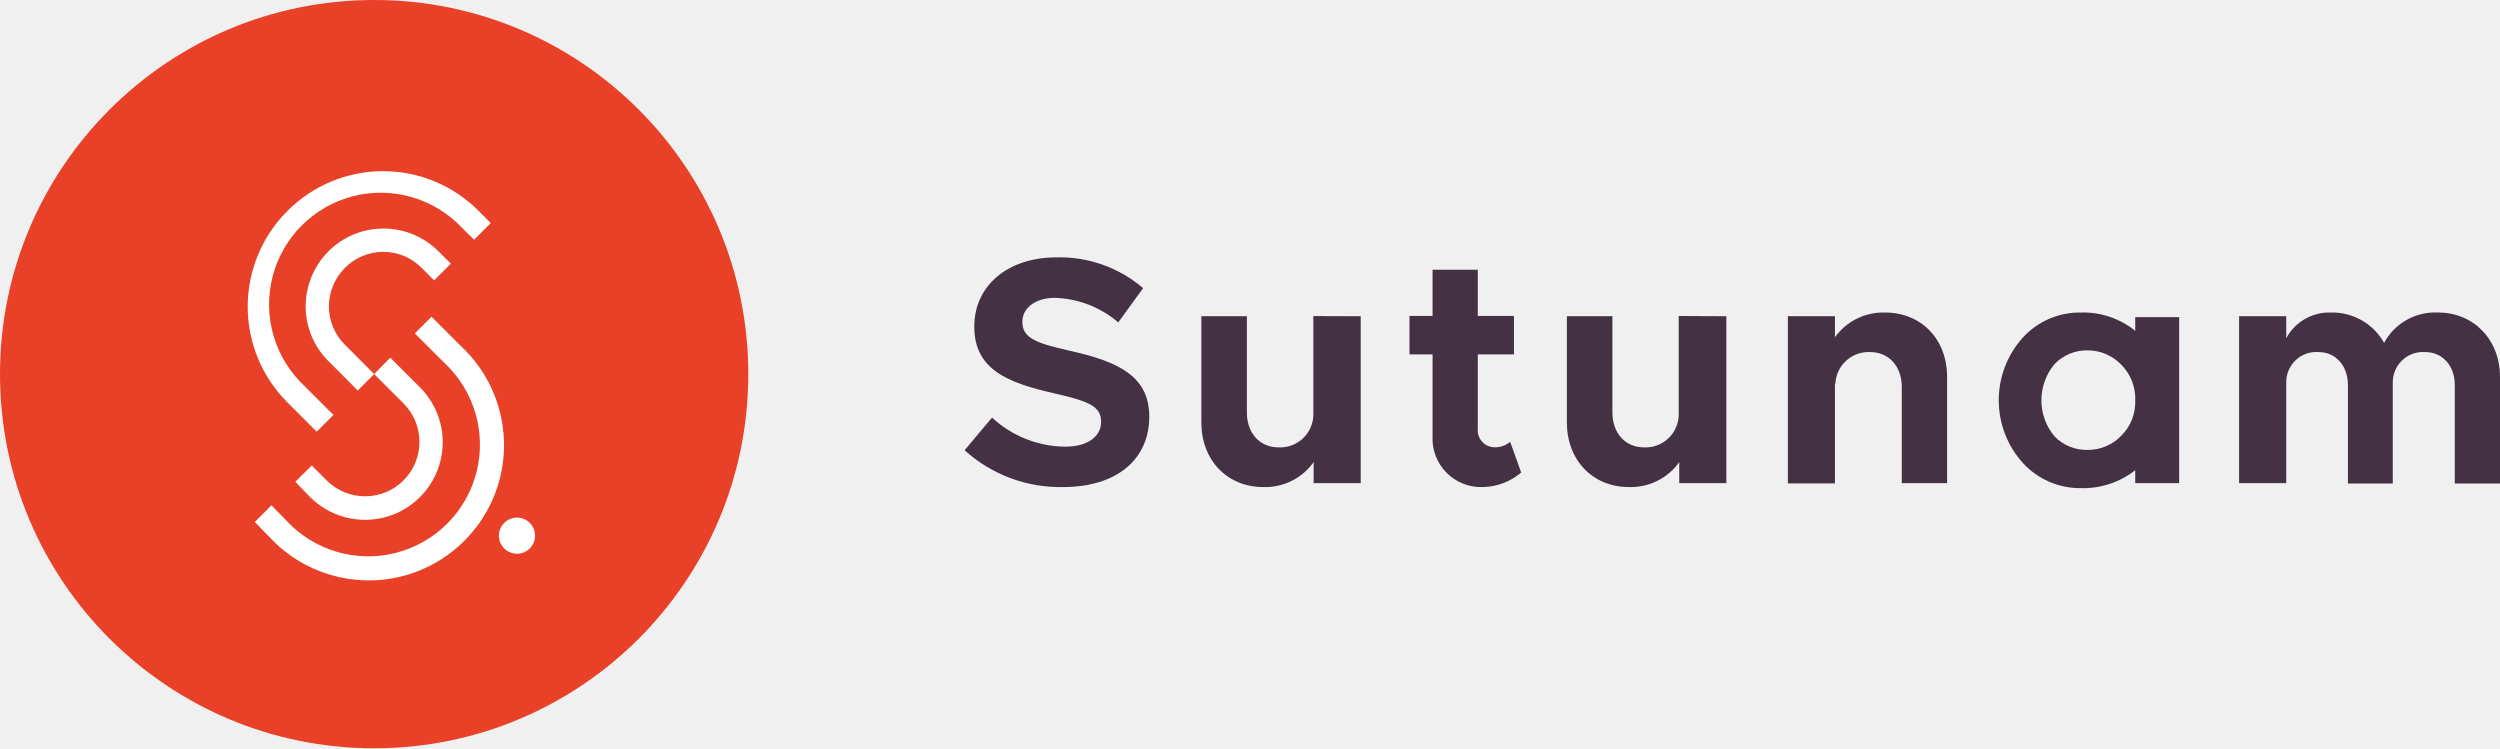
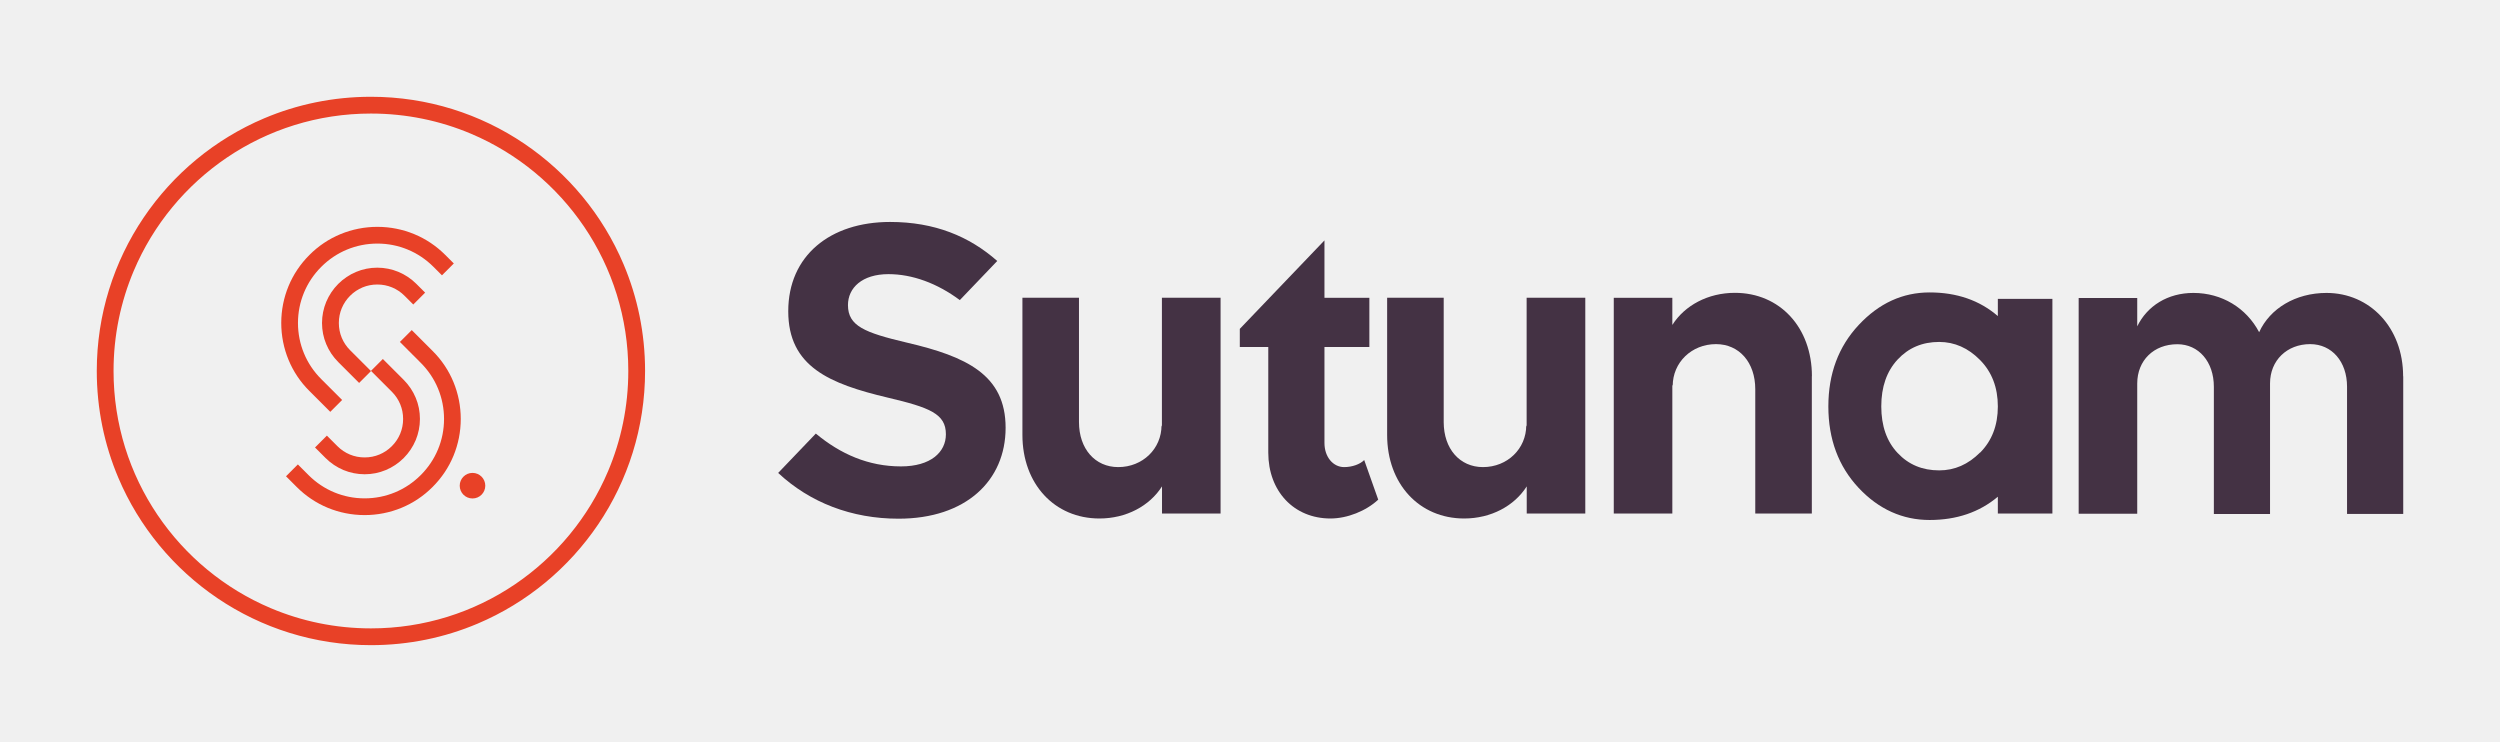
- <svg xmlns="http://www.w3.org/2000/svg" viewBox="28.76 29.37 325.01 97.28">
-   <circle cx="77.4" cy="78.01" r="48.64" style="fill:#e84127" transform="matrix(1, 0, 0, 1, 0, 3.552713678800501e-15)" />
-   <path d="M77.4,78l3.82,3.82a7,7,0,1,1-10,10l-1.93-1.93L67.15,92,69.08,94a10.13,10.13,0,0,0,11,2.19,10.11,10.11,0,0,0,6.24-9.35,10.12,10.12,0,0,0-3-7.15l-3.82-3.82L77.4,78Z" style="fill:#fff" transform="matrix(1, 0, 0, 1, 0, 3.552713678800501e-15)" />
-   <path d="M82.69,72.71l3.81,3.81A14.52,14.52,0,1,1,66,97.06l-1.95-2-2.17,2.17,1.95,2A17.59,17.59,0,1,0,88.67,74.35l-3.81-3.81-2.17,2.17Z" style="fill:#fff" transform="matrix(1, 0, 0, 1, 0, 3.552713678800501e-15)" />
-   <path d="M77.4,78l-3.81-3.82a6.88,6.88,0,0,1-1.53-2.28,7.07,7.07,0,0,1-.54-2.7,7,7,0,0,1,.54-2.7,6.92,6.92,0,0,1,1.53-2.29,7,7,0,0,1,10,0l1.61,1.61,2.17-2.17-1.61-1.61a10.12,10.12,0,0,0-14.3,0,10.11,10.11,0,0,0-2.2,11,10,10,0,0,0,2.2,3.28l3.81,3.82L77.4,78Z" style="fill:#fff" transform="matrix(1, 0, 0, 1, 0, 3.552713678800501e-15)" />
-   <path d="M72.12,83.32,68.3,79.51A14.52,14.52,0,1,1,88.84,59l1.55,1.54,2.17-2.17L91,56.8a17.53,17.53,0,0,0-24.88,0,17.58,17.58,0,0,0,0,24.88l3.81,3.81,2.18-2.17Z" style="fill:#fff" transform="matrix(1, 0, 0, 1, 0, 3.552713678800501e-15)" />
-   <path d="M98.32,99A2.35,2.35,0,1,1,96,96.66,2.35,2.35,0,0,1,98.32,99Z" style="fill:#fff" transform="matrix(1, 0, 0, 1, 0, 3.552713678800501e-15)" />
-   <path d="M154.16,87.9l3.57-4.24a14.21,14.21,0,0,0,9.48,3.78c3.11,0,4.7-1.43,4.7-3.23,0-2.06-1.68-2.69-6.08-3.7-6.09-1.38-10.41-3.1-10.41-8.68,0-5.33,4.36-9,10.66-9a16.65,16.65,0,0,1,11.29,4l-3.23,4.45a13.35,13.35,0,0,0-8.23-3.19c-2.64,0-4.24,1.39-4.24,3.11,0,2.1,1.72,2.77,6.17,3.77,6.21,1.39,10.33,3.24,10.33,8.57,0,5.5-4.16,9.15-11.21,9.15A18.5,18.5,0,0,1,154.16,87.9Z" style="fill:#443244" transform="matrix(1, 0, 0, 1, 0, 3.552713678800501e-15)" />
-   <path d="M205.66,70.48v21.7h-6.12V89.45A7.73,7.73,0,0,1,193,92.69c-4.7,0-8.06-3.49-8.06-8.4V70.48h5.92V83c0,2.69,1.68,4.53,4.11,4.53a4.31,4.31,0,0,0,4.53-4.19l0,.12v-13Z" style="fill:#443244" transform="matrix(1, 0, 0, 1, 0, 3.552713678800501e-15)" />
-   <path d="M226.52,90.8a7.92,7.92,0,0,1-5,1.89A6.3,6.3,0,0,1,215,86.06V75.44h-3v-5h3v-6h5.88v6h4.7v5h-4.7v9.65A2.21,2.21,0,0,0,223,87.52a3.11,3.11,0,0,0,2.09-.71Z" style="fill:#443244" transform="matrix(1, 0, 0, 1, 0, 3.552713678800501e-15)" />
-   <path d="M253.19,70.48v21.7h-6.12V89.45a7.74,7.74,0,0,1-6.55,3.24c-4.7,0-8.06-3.49-8.06-8.4V70.48h5.92V83c0,2.69,1.68,4.53,4.11,4.53A4.31,4.31,0,0,0,247,83.33l0,.12v-13Z" style="fill:#443244" transform="matrix(1, 0, 0, 1, 0, 3.552713678800501e-15)" />
-   <path d="M281.89,78.37V92.18H276V79.68c0-2.69-1.68-4.54-4.11-4.54a4.32,4.32,0,0,0-4.53,4.2l-.05-.13v13h-6.12V70.48h6.12v2.73A7.74,7.74,0,0,1,273.83,70C278.53,70,281.89,73.46,281.89,78.37Z" style="fill:#443244" transform="matrix(1, 0, 0, 1, 0, 3.552713678800501e-15)" />
-   <path d="M353.77,78.37V92.23h-5.88V79.42c0-2.52-1.59-4.28-3.86-4.28a3.93,3.93,0,0,0-4.2,4V92.23H334V79.42c0-2.52-1.6-4.28-3.82-4.28a3.91,3.91,0,0,0-4.2,4V92.18h-6.13V70.48h6.13v2.86A6.35,6.35,0,0,1,331.82,70a7.71,7.71,0,0,1,6.88,3.94A7.55,7.55,0,0,1,345.75,70C350.28,70,353.77,73.46,353.77,78.37Z" style="fill:#443244" transform="matrix(1, 0, 0, 1, 0, 3.552713678800501e-15)" />
-   <path d="M312.06,92.18h-5.71V90.5a11,11,0,0,1-7.14,2.33,10.07,10.07,0,0,1-7.44-3.24,12.17,12.17,0,0,1,0-16.37A10,10,0,0,1,299.21,70a10.74,10.74,0,0,1,7.14,2.38V70.6h5.71Zm-7.57-6.12a6.15,6.15,0,0,0,1.86-4.65,6.24,6.24,0,0,0-1.86-4.67,6,6,0,0,0-4.28-1.82,5.8,5.8,0,0,0-4.35,1.78,7.33,7.33,0,0,0,0,9.41,5.85,5.85,0,0,0,4.35,1.75A6,6,0,0,0,304.49,86.06Z" style="fill:#443244" transform="matrix(1, 0, 0, 1, 0, 3.552713678800501e-15)" />
+ <svg xmlns="http://www.w3.org/2000/svg" width="620" height="184" viewBox="0 0 620 184" fill="none">
+   <path fill-rule="evenodd" clip-rule="evenodd" d="M192.985 117.287L202.325 107.527C208.458 112.617 215.378 115.668 223.445 115.668C230.814 115.668 234.582 112.142 234.582 107.705C234.582 102.626 230.601 101.073 220.152 98.607C205.722 95.18 195.486 90.94 195.486 77.183C195.486 63.426 205.84 55.044 220.744 55.044C231.786 55.044 240.382 58.606 247.317 64.723L238.035 74.424C232.431 70.253 226.261 67.987 220.341 67.987C213.778 67.987 210.295 71.414 210.295 75.654C210.295 80.832 214.37 82.484 224.914 84.974C239.629 88.4 249.391 92.937 249.391 106.078C249.391 119.218 239.534 128.636 222.829 128.636C211.221 128.636 200.887 124.66 192.985 117.287Z" fill="#443244" />
+   <path d="M302.703 73.855V127.354H288.178V120.623C285.097 125.48 279.316 128.587 272.658 128.587C261.521 128.587 253.56 120.007 253.56 107.877V73.83H267.587V104.672C267.587 111.304 271.568 115.84 277.325 115.84C283.391 115.84 288.059 111.279 288.059 105.486L288.154 105.806V73.83H302.679L302.703 73.855Z" fill="#443244" />
+   <path fill-rule="evenodd" clip-rule="evenodd" d="M307.472 81.559L328.465 59.62V73.855H339.602V86.058H328.465V109.85C328.465 113.375 330.645 115.841 333.346 115.841C335.337 115.841 337.327 115.126 338.322 114.09L341.805 123.927H341.782C338.796 126.713 334.128 128.587 329.958 128.587C320.907 128.587 314.533 121.856 314.533 112.241V86.058H307.472V81.559Z" fill="#443244" />
+   <path d="M393.153 73.855V127.354H378.628V120.623C375.547 125.48 369.766 128.587 363.108 128.587C351.971 128.587 344.01 120.007 344.01 107.877V73.83H358.037V104.672C358.037 111.304 362.018 115.84 367.776 115.84C373.841 115.84 378.509 111.279 378.509 105.486L378.604 105.806V73.83H393.129L393.153 73.855Z" fill="#443244" />
+   <path d="M449.333 93.307V127.354H435.306V96.512C435.306 89.88 431.325 85.343 425.567 85.343C419.501 85.343 414.833 89.904 414.833 95.698L414.739 95.378V127.354H400.214V73.855H414.739V80.585C417.819 75.728 423.601 72.622 430.259 72.622C441.395 72.622 449.357 81.201 449.357 93.307H449.333Z" fill="#443244" />
+   <path d="M508.995 127.354H495.465V123.188C490.892 127.034 485.253 128.957 478.547 128.957C471.841 128.957 465.894 126.294 460.918 120.969C455.942 115.643 453.431 108.913 453.431 100.802C453.431 92.69 455.942 85.96 460.966 80.585C465.989 75.211 471.841 72.523 478.547 72.523C485.253 72.523 490.939 74.471 495.465 78.391V74.126H508.995V127.329V127.354ZM491.058 112.266C493.996 109.307 495.465 105.486 495.465 100.802C495.465 96.117 493.996 92.271 491.058 89.288C488.12 86.305 484.731 84.801 480.917 84.801C476.746 84.801 473.311 86.256 470.609 89.165C467.908 92.074 466.558 95.945 466.558 100.777C466.558 105.609 467.908 109.48 470.609 112.34C473.311 115.224 476.746 116.654 480.917 116.654C484.755 116.654 488.12 115.175 491.058 112.216V112.266Z" fill="#443244" />
+   <path d="M596 93.307V127.453H582.067V95.895C582.067 89.683 578.3 85.343 572.921 85.343C567.163 85.343 562.969 89.387 562.969 95.082V127.477H549.037V95.92C549.037 89.707 545.269 85.368 539.985 85.368C534.109 85.368 530.034 89.411 530.034 95.106V127.403H515.509V73.904H530.034V80.93C532.522 75.852 537.592 72.647 543.966 72.647C551.027 72.647 557.093 76.369 560.268 82.385C562.946 76.493 569.32 72.647 576.973 72.647C587.707 72.647 595.976 81.226 595.976 93.331L596 93.307Z" fill="#443244" />
+   <path d="M26.087 92H28.16C28.16 83.176 29.949 74.787 33.175 67.156C38.013 55.703 46.117 45.944 56.307 39.058C66.499 32.173 78.763 28.161 91.99 28.161C100.812 28.161 109.2 29.95 116.83 33.176C128.281 38.015 138.039 46.12 144.923 56.312C151.807 66.505 155.819 78.771 155.819 92C155.819 100.824 154.03 109.213 150.804 116.844C145.966 128.297 137.862 138.056 127.671 144.942C117.48 151.827 105.216 155.839 91.99 155.839C83.167 155.839 74.779 154.05 67.149 150.824C55.698 145.985 45.94 137.88 39.056 127.687C32.172 117.495 28.16 105.229 28.16 92H24C24 101.379 25.897 110.338 29.339 118.471C34.503 130.683 43.122 141.052 53.977 148.384C64.832 155.717 77.923 160 91.99 160C101.367 160 110.325 158.102 118.456 154.66C130.666 149.496 141.034 140.875 148.365 130.019C155.697 119.162 159.979 106.069 159.979 92C159.979 82.621 158.082 73.662 154.64 65.529C149.476 53.317 140.857 42.948 130.002 35.616C119.147 28.283 106.056 24 91.99 24C82.612 24 73.654 25.898 65.523 29.34C53.313 34.504 42.945 43.125 35.614 53.981C28.282 64.838 24 77.931 24 92H26.073H26.087Z" fill="#E84127" />
+   <path d="M92.002 91.973L97.179 97.151C98.087 98.059 98.778 99.102 99.252 100.241C99.727 101.379 99.971 102.613 99.971 103.9C99.971 105.188 99.727 106.421 99.252 107.56C98.778 108.698 98.087 109.742 97.179 110.65C96.271 111.558 95.227 112.25 94.089 112.724C92.951 113.198 91.718 113.442 90.43 113.442C89.143 113.442 87.909 113.198 86.771 112.724C85.633 112.25 84.589 111.558 83.681 110.65L81.066 108.034L78.125 110.976L80.74 113.591C82.028 114.879 83.546 115.882 85.186 116.573C86.825 117.251 88.614 117.617 90.43 117.617C92.26 117.617 94.035 117.265 95.675 116.573C97.314 115.896 98.832 114.879 100.12 113.591C101.407 112.304 102.41 110.786 103.101 109.146C103.779 107.506 104.144 105.717 104.144 103.9C104.144 102.071 103.792 100.295 103.101 98.655C102.423 97.015 101.407 95.497 100.12 94.209L94.943 89.032L92.002 91.973Z" fill="#E84127" />
+   <path d="M99.172 84.803L104.348 89.98C106.219 91.851 107.655 94.006 108.631 96.364C109.607 98.723 110.122 101.271 110.122 103.9C110.122 106.543 109.607 109.078 108.631 111.436C107.655 113.795 106.219 115.95 104.348 117.82C102.478 119.691 100.324 121.127 97.966 122.103C95.608 123.079 93.06 123.594 90.431 123.594C87.788 123.594 85.254 123.079 82.896 122.103C80.538 121.127 78.383 119.691 76.513 117.82L73.87 115.177L70.93 118.118L73.572 120.761C75.822 123.011 78.437 124.76 81.297 125.939C84.156 127.118 87.246 127.742 90.431 127.742C93.602 127.742 96.705 127.118 99.565 125.939C102.424 124.76 105.053 123.011 107.289 120.761C109.539 118.511 111.287 115.896 112.466 113.036C113.645 110.176 114.268 107.085 114.268 103.9C114.268 100.729 113.645 97.625 112.466 94.765C111.287 91.905 109.539 89.276 107.289 87.039L102.112 81.862L99.172 84.803Z" fill="#E84127" />
+   <path d="M92.003 92.027L86.826 86.85C85.918 85.941 85.227 84.898 84.752 83.759C84.278 82.621 84.034 81.387 84.034 80.1C84.034 78.812 84.278 77.579 84.752 76.44C85.227 75.302 85.918 74.258 86.826 73.35C87.734 72.442 88.777 71.751 89.916 71.276C91.054 70.802 92.287 70.558 93.575 70.558C94.862 70.558 96.095 70.802 97.234 71.276C98.372 71.751 99.416 72.442 100.324 73.35L102.492 75.519L105.433 72.577L103.264 70.409C101.977 69.121 100.459 68.118 98.819 67.427C97.18 66.749 95.391 66.383 93.575 66.383C91.745 66.383 89.97 66.736 88.33 67.427C86.691 68.105 85.173 69.121 83.885 70.409C82.598 71.696 81.595 73.214 80.904 74.854C80.226 76.494 79.86 78.284 79.86 80.1C79.86 81.93 80.213 83.705 80.904 85.345C81.581 86.985 82.598 88.503 83.885 89.791L89.062 94.968L92.003 92.027Z" fill="#E84127" />
+   <path d="M84.847 99.197L79.67 94.019C77.8 92.149 76.363 89.994 75.388 87.636C74.412 85.277 73.897 82.729 73.897 80.1C73.897 77.457 74.412 74.922 75.388 72.564C76.363 70.205 77.8 68.05 79.67 66.18C81.54 64.309 83.695 62.873 86.053 61.897C88.411 60.921 90.959 60.406 93.588 60.406C96.23 60.406 98.764 60.921 101.122 61.897C103.48 62.873 105.635 64.309 107.505 66.18L109.606 68.281L112.547 65.339L110.446 63.239C108.197 60.989 105.581 59.24 102.722 58.061C99.862 56.882 96.772 56.258 93.588 56.258C90.416 56.258 87.313 56.882 84.454 58.061C81.594 59.24 78.965 60.989 76.729 63.239C74.48 65.489 72.731 68.104 71.552 70.964C70.373 73.824 69.75 76.915 69.75 80.1C69.75 83.271 70.373 86.375 71.552 89.235C72.731 92.095 74.48 94.724 76.729 96.961L81.906 102.138L84.847 99.197Z" fill="#E84127" />
+   <path d="M117.181 123.621C118.932 123.621 120.352 122.201 120.352 120.45C120.352 118.698 118.932 117.278 117.181 117.278C115.43 117.278 114.01 118.698 114.01 120.45C114.01 122.201 115.43 123.621 117.181 123.621Z" fill="#E84127" />
</svg>
